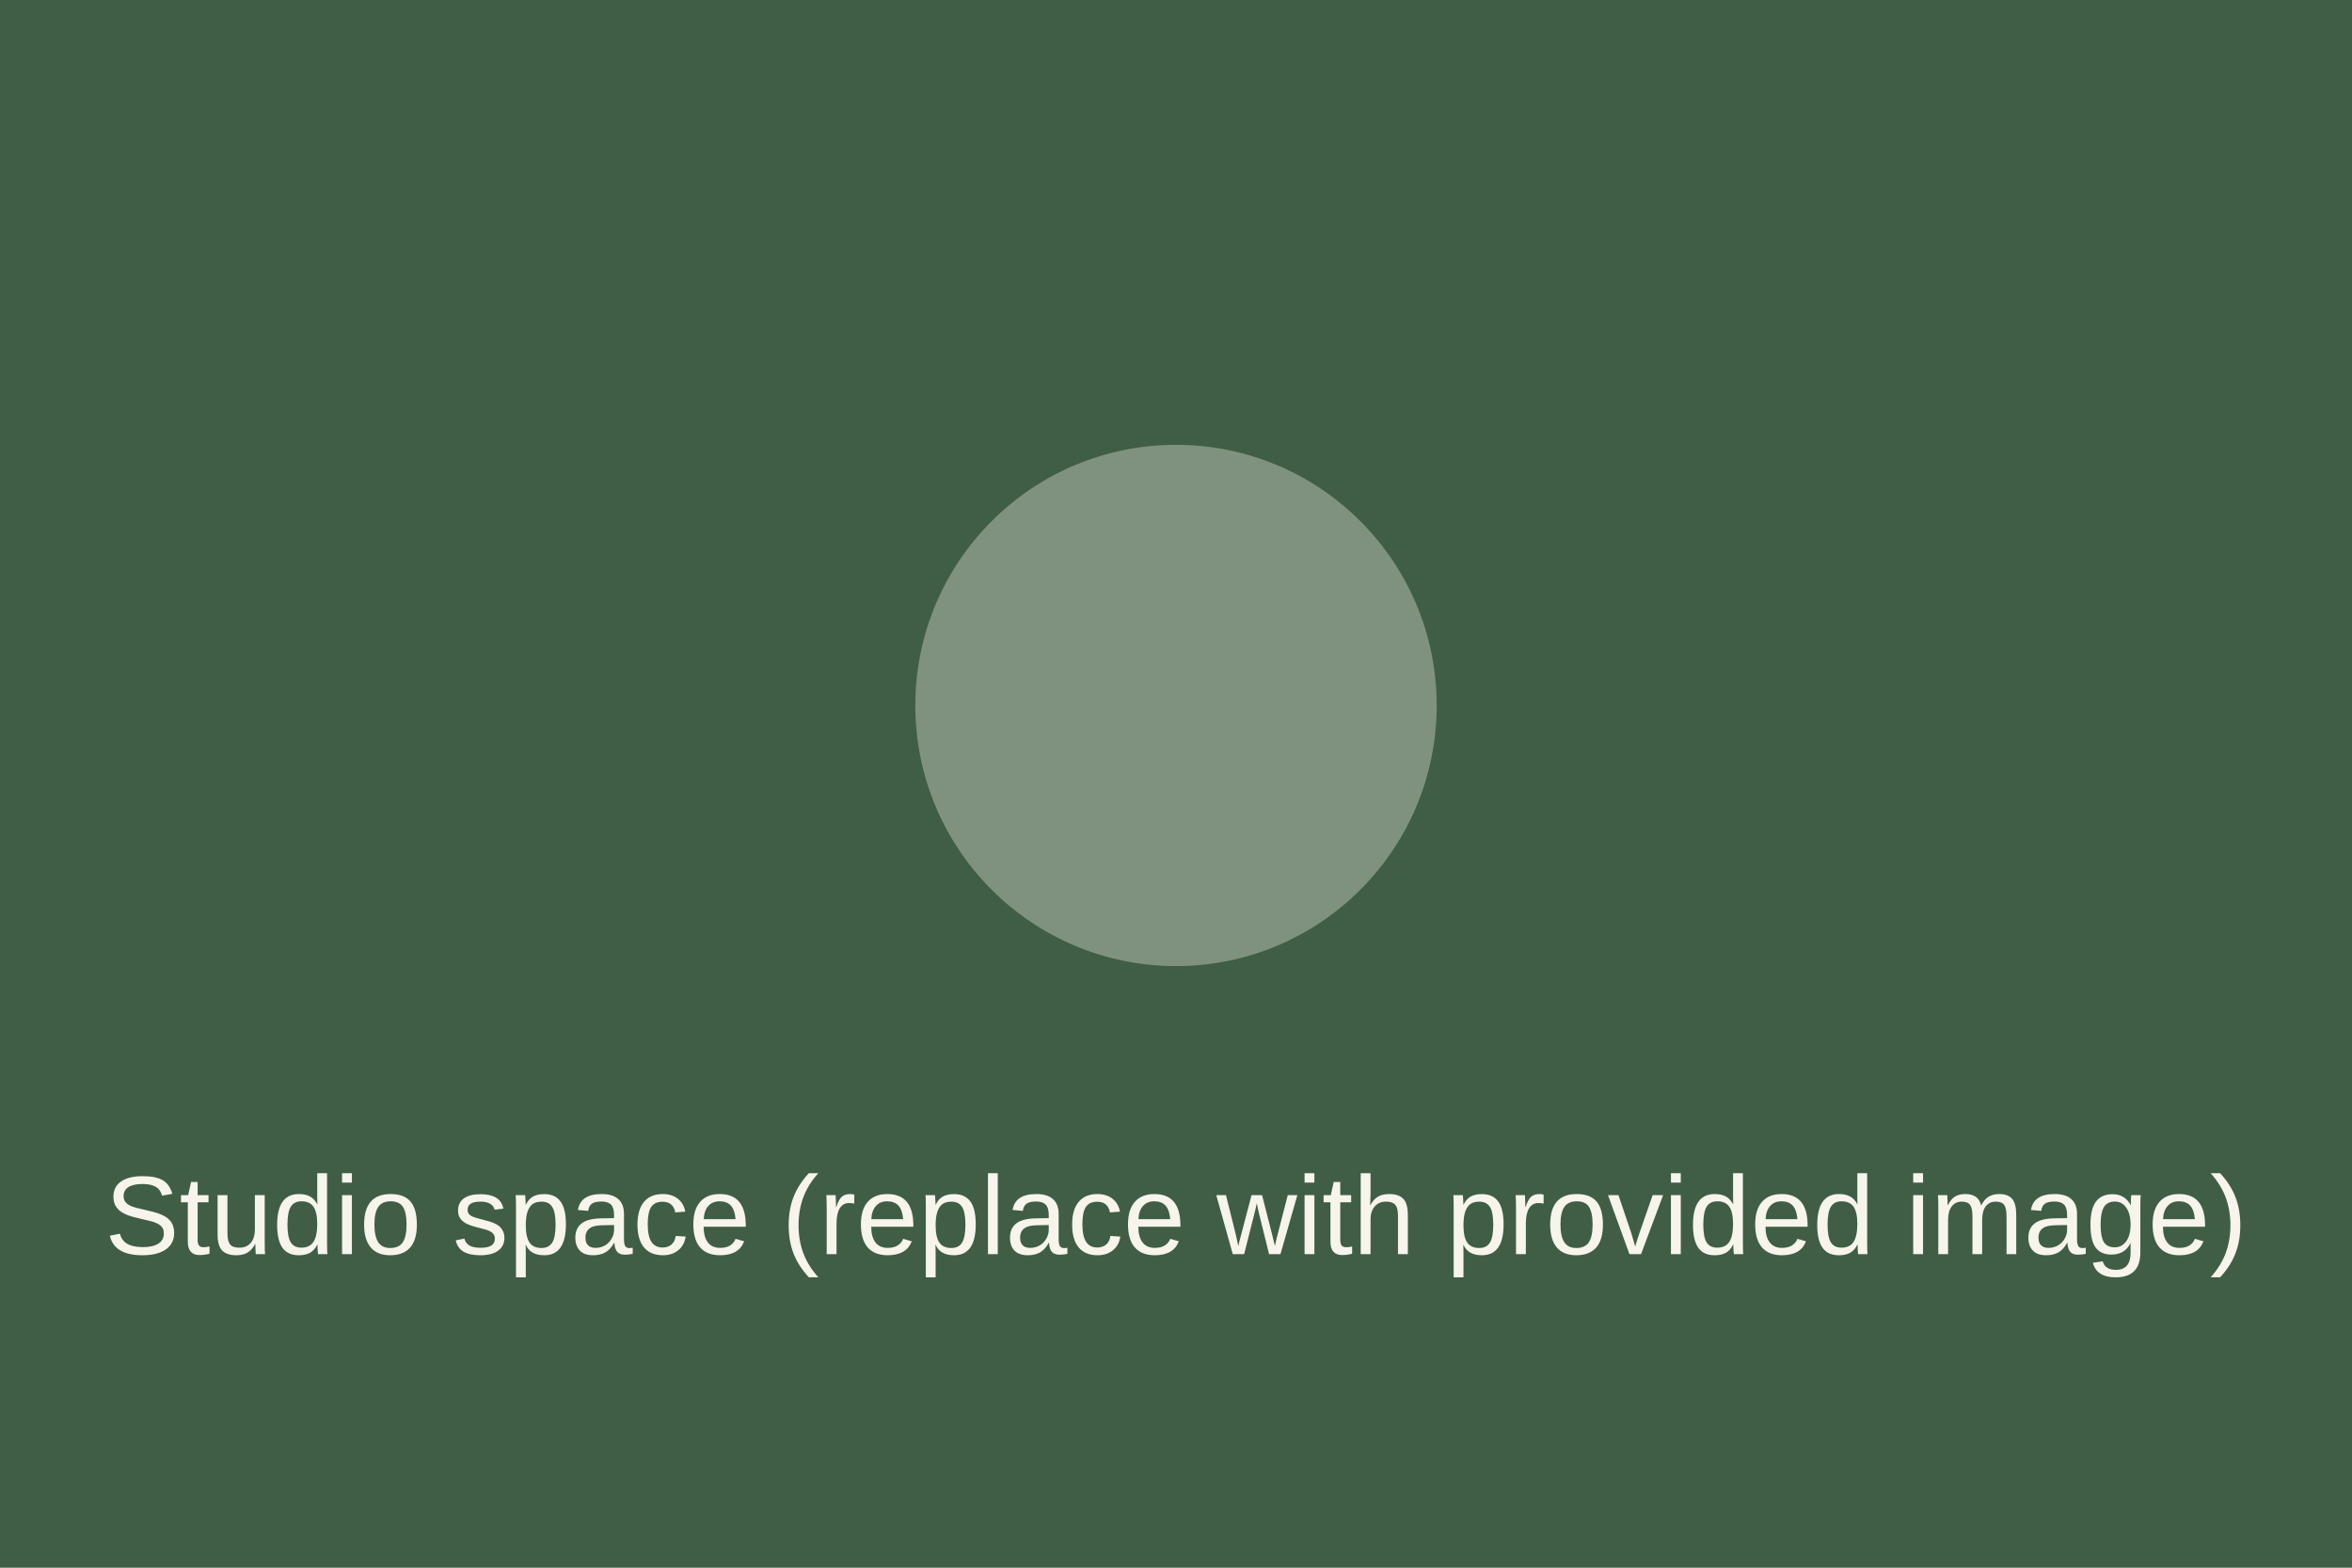
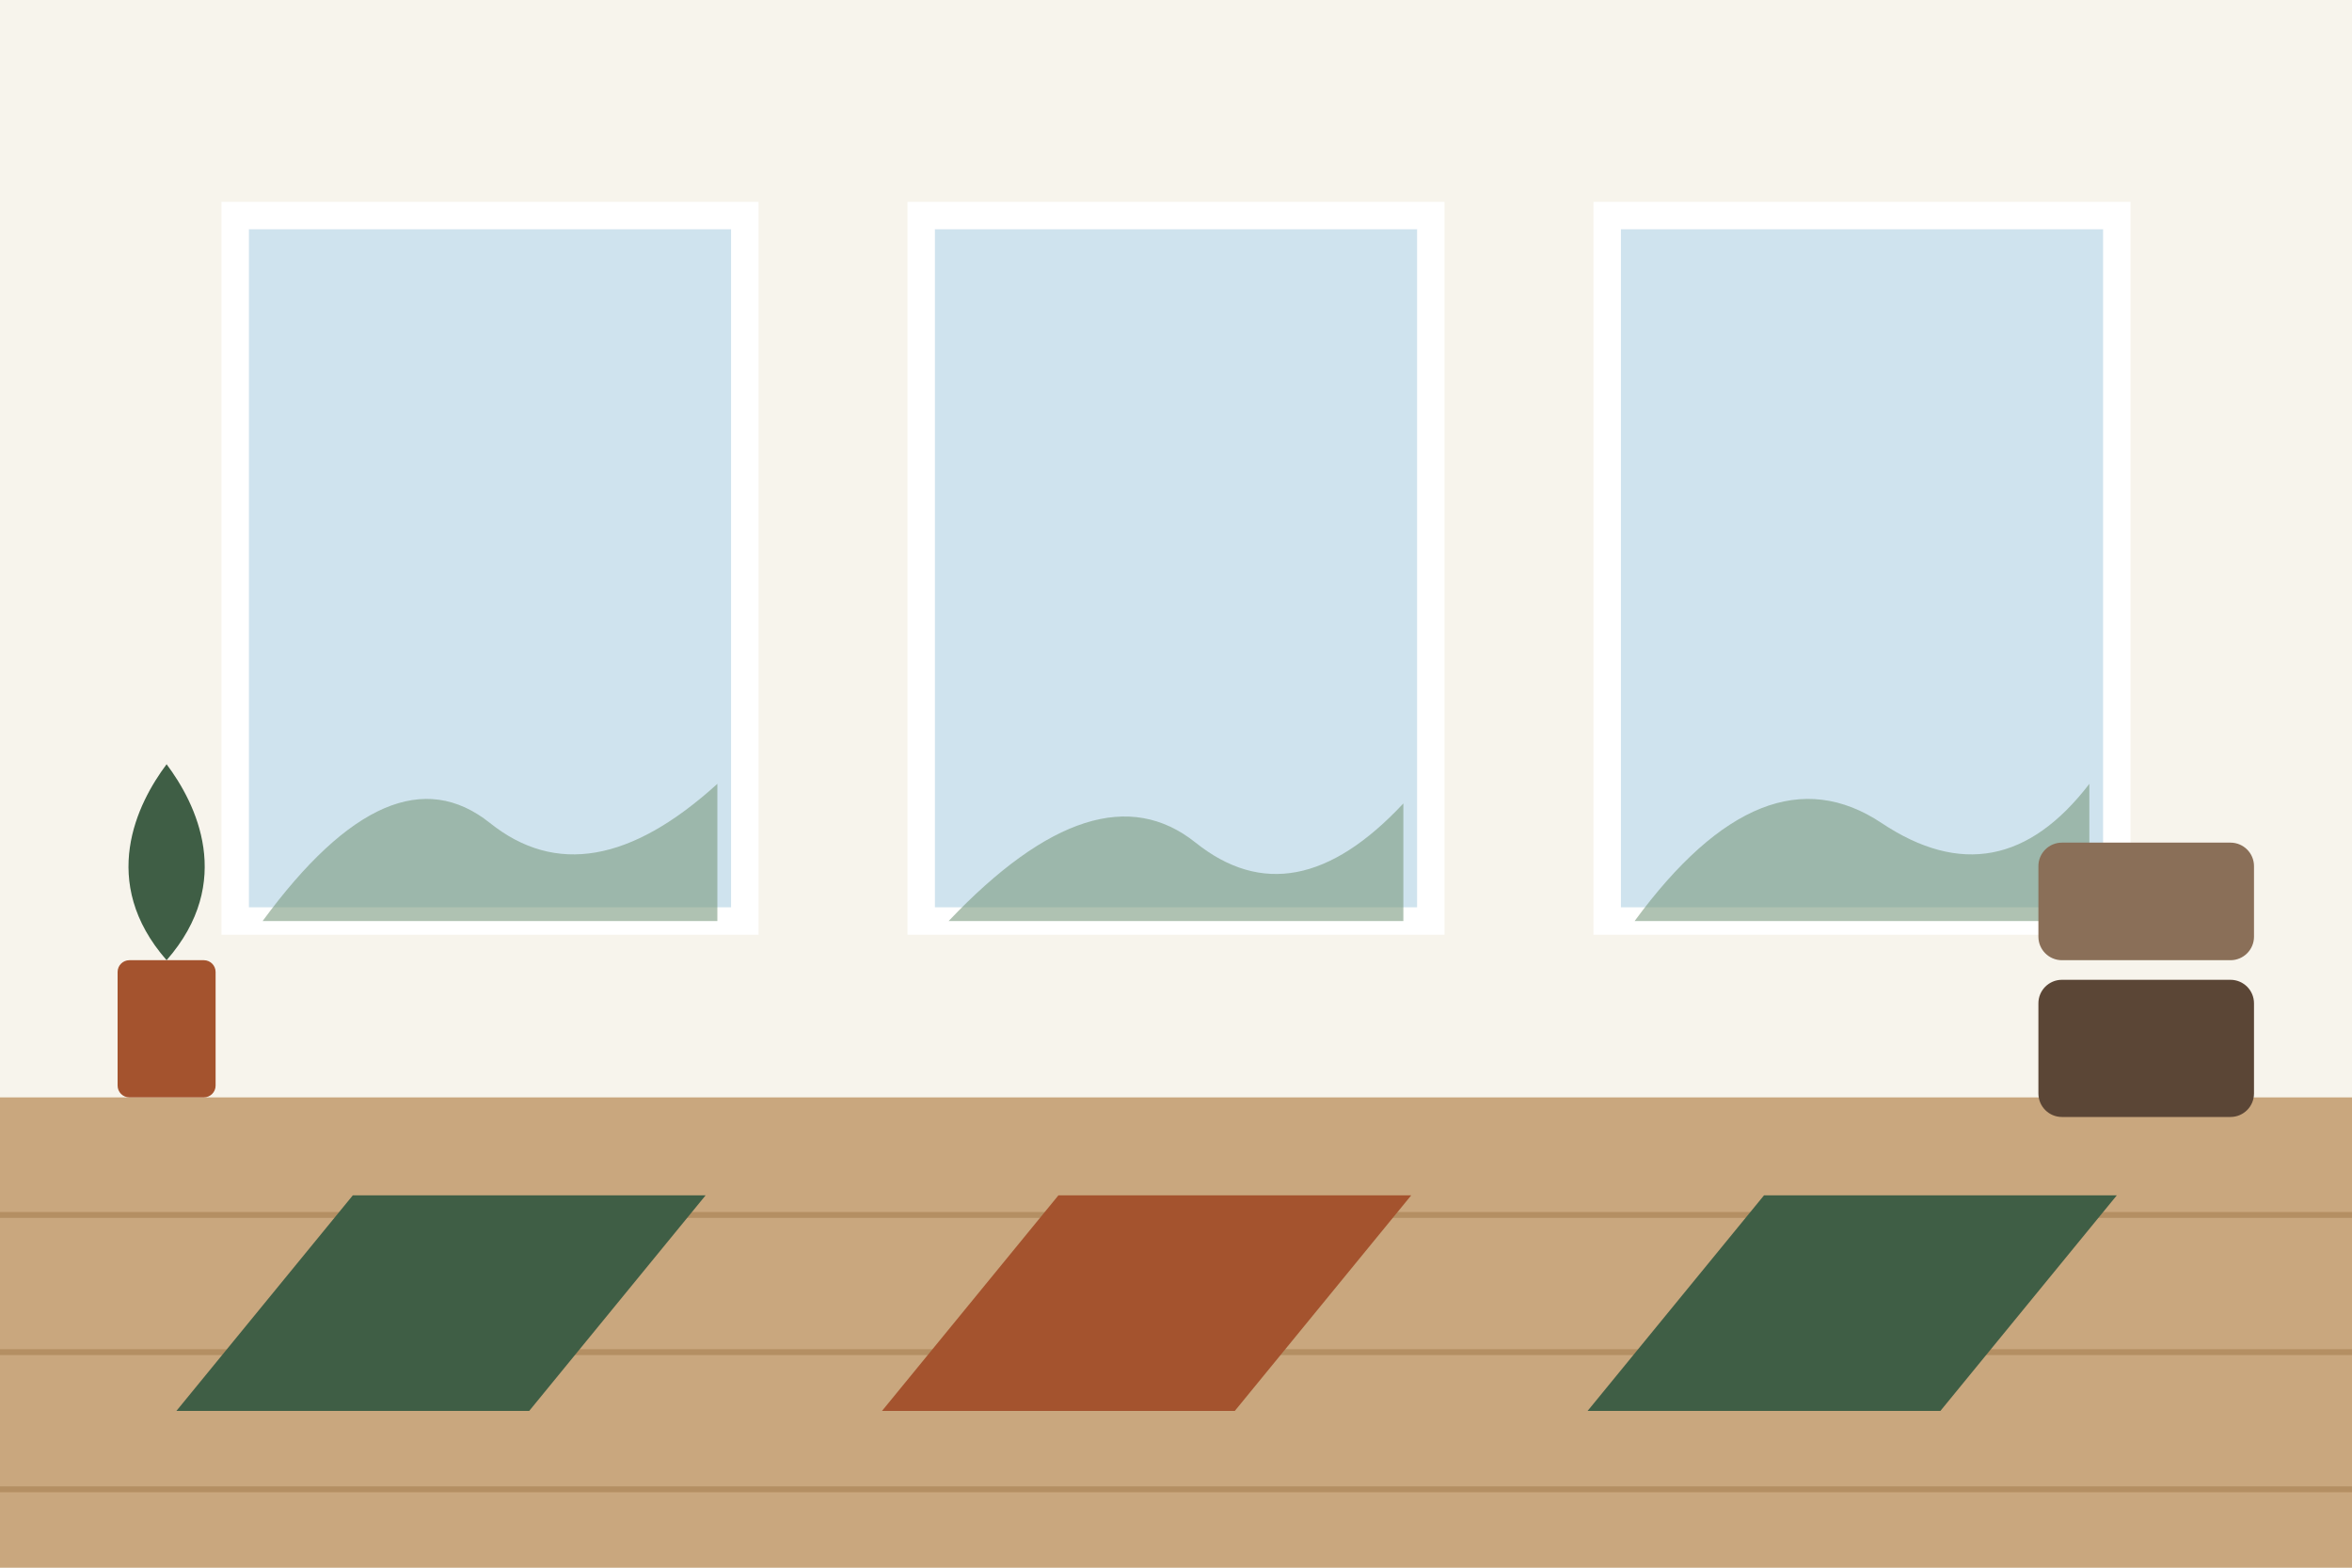
- <svg xmlns="http://www.w3.org/2000/svg" width="1200" height="800" viewBox="0 0 1200 800">
-   <rect width="100%" height="100%" fill="#3F5E45" />
-   <circle cx="50%" cy="45%" r="133" fill="#F7F4EC" opacity=".35" />
-   <text x="50%" y="80%" font-family="Arial" font-size="57" fill="#F7F4EC" text-anchor="middle">Studio space (replace with provided image)</text>
+ <svg xmlns="http://www.w3.org/2000/svg" viewBox="0 0 1200 800">
+   <rect width="1200" height="800" fill="#F7F4EC" />
+   <rect y="560" width="1200" height="240" fill="#C9A77E" />
+   <g stroke="#B48F63" stroke-width="3">
+     <line x1="0" y1="620" x2="1200" y2="620" />
+     <line x1="0" y1="690" x2="1200" y2="690" />
+     <line x1="0" y1="760" x2="1200" y2="760" />
+   </g>
+   <g fill="#CFE3EE" stroke="#FFFFFF" stroke-width="14">
+     <rect x="120" y="110" width="260" height="360" />
+     <rect x="470" y="110" width="260" height="360" />
+     <rect x="820" y="110" width="260" height="360" />
+   </g>
+   <g fill="#7A9A7E" opacity=".6">
+     <path d="M134 470 Q200 380 250 420 T366 400 V470Z" />
+     <path d="M484 470 Q560 390 610 430 T716 410 V470Z" />
+     <path d="M834 470 Q900 380 960 420 T1066 400 V470Z" />
+   </g>
+   <g>
+     <path d="M90 720 l90 -110 h180 l-90 110z" fill="#3F5E45" />
+     <path d="M450 720 l90 -110 h180 l-90 110z" fill="#A4532E" />
+     <path d="M810 720 l90 -110 h180 l-90 110z" fill="#3F5E45" />
+   </g>
+   <g fill="#5B4636">
+     <rect x="1040" y="500" width="110" height="70" rx="12" />
+     <rect x="1040" y="430" width="110" height="60" rx="12" fill="#8A6F58" />
+   </g>
+   <g transform="translate(60 450)">
+     <rect x="0" y="40" width="50" height="70" rx="6" fill="#A4532E" />
+     <path d="M25 40 C-10 0 10 -40 25 -60 C40 -40 60 0 25 40Z" fill="#3F5E45" />
+   </g>
</svg>
